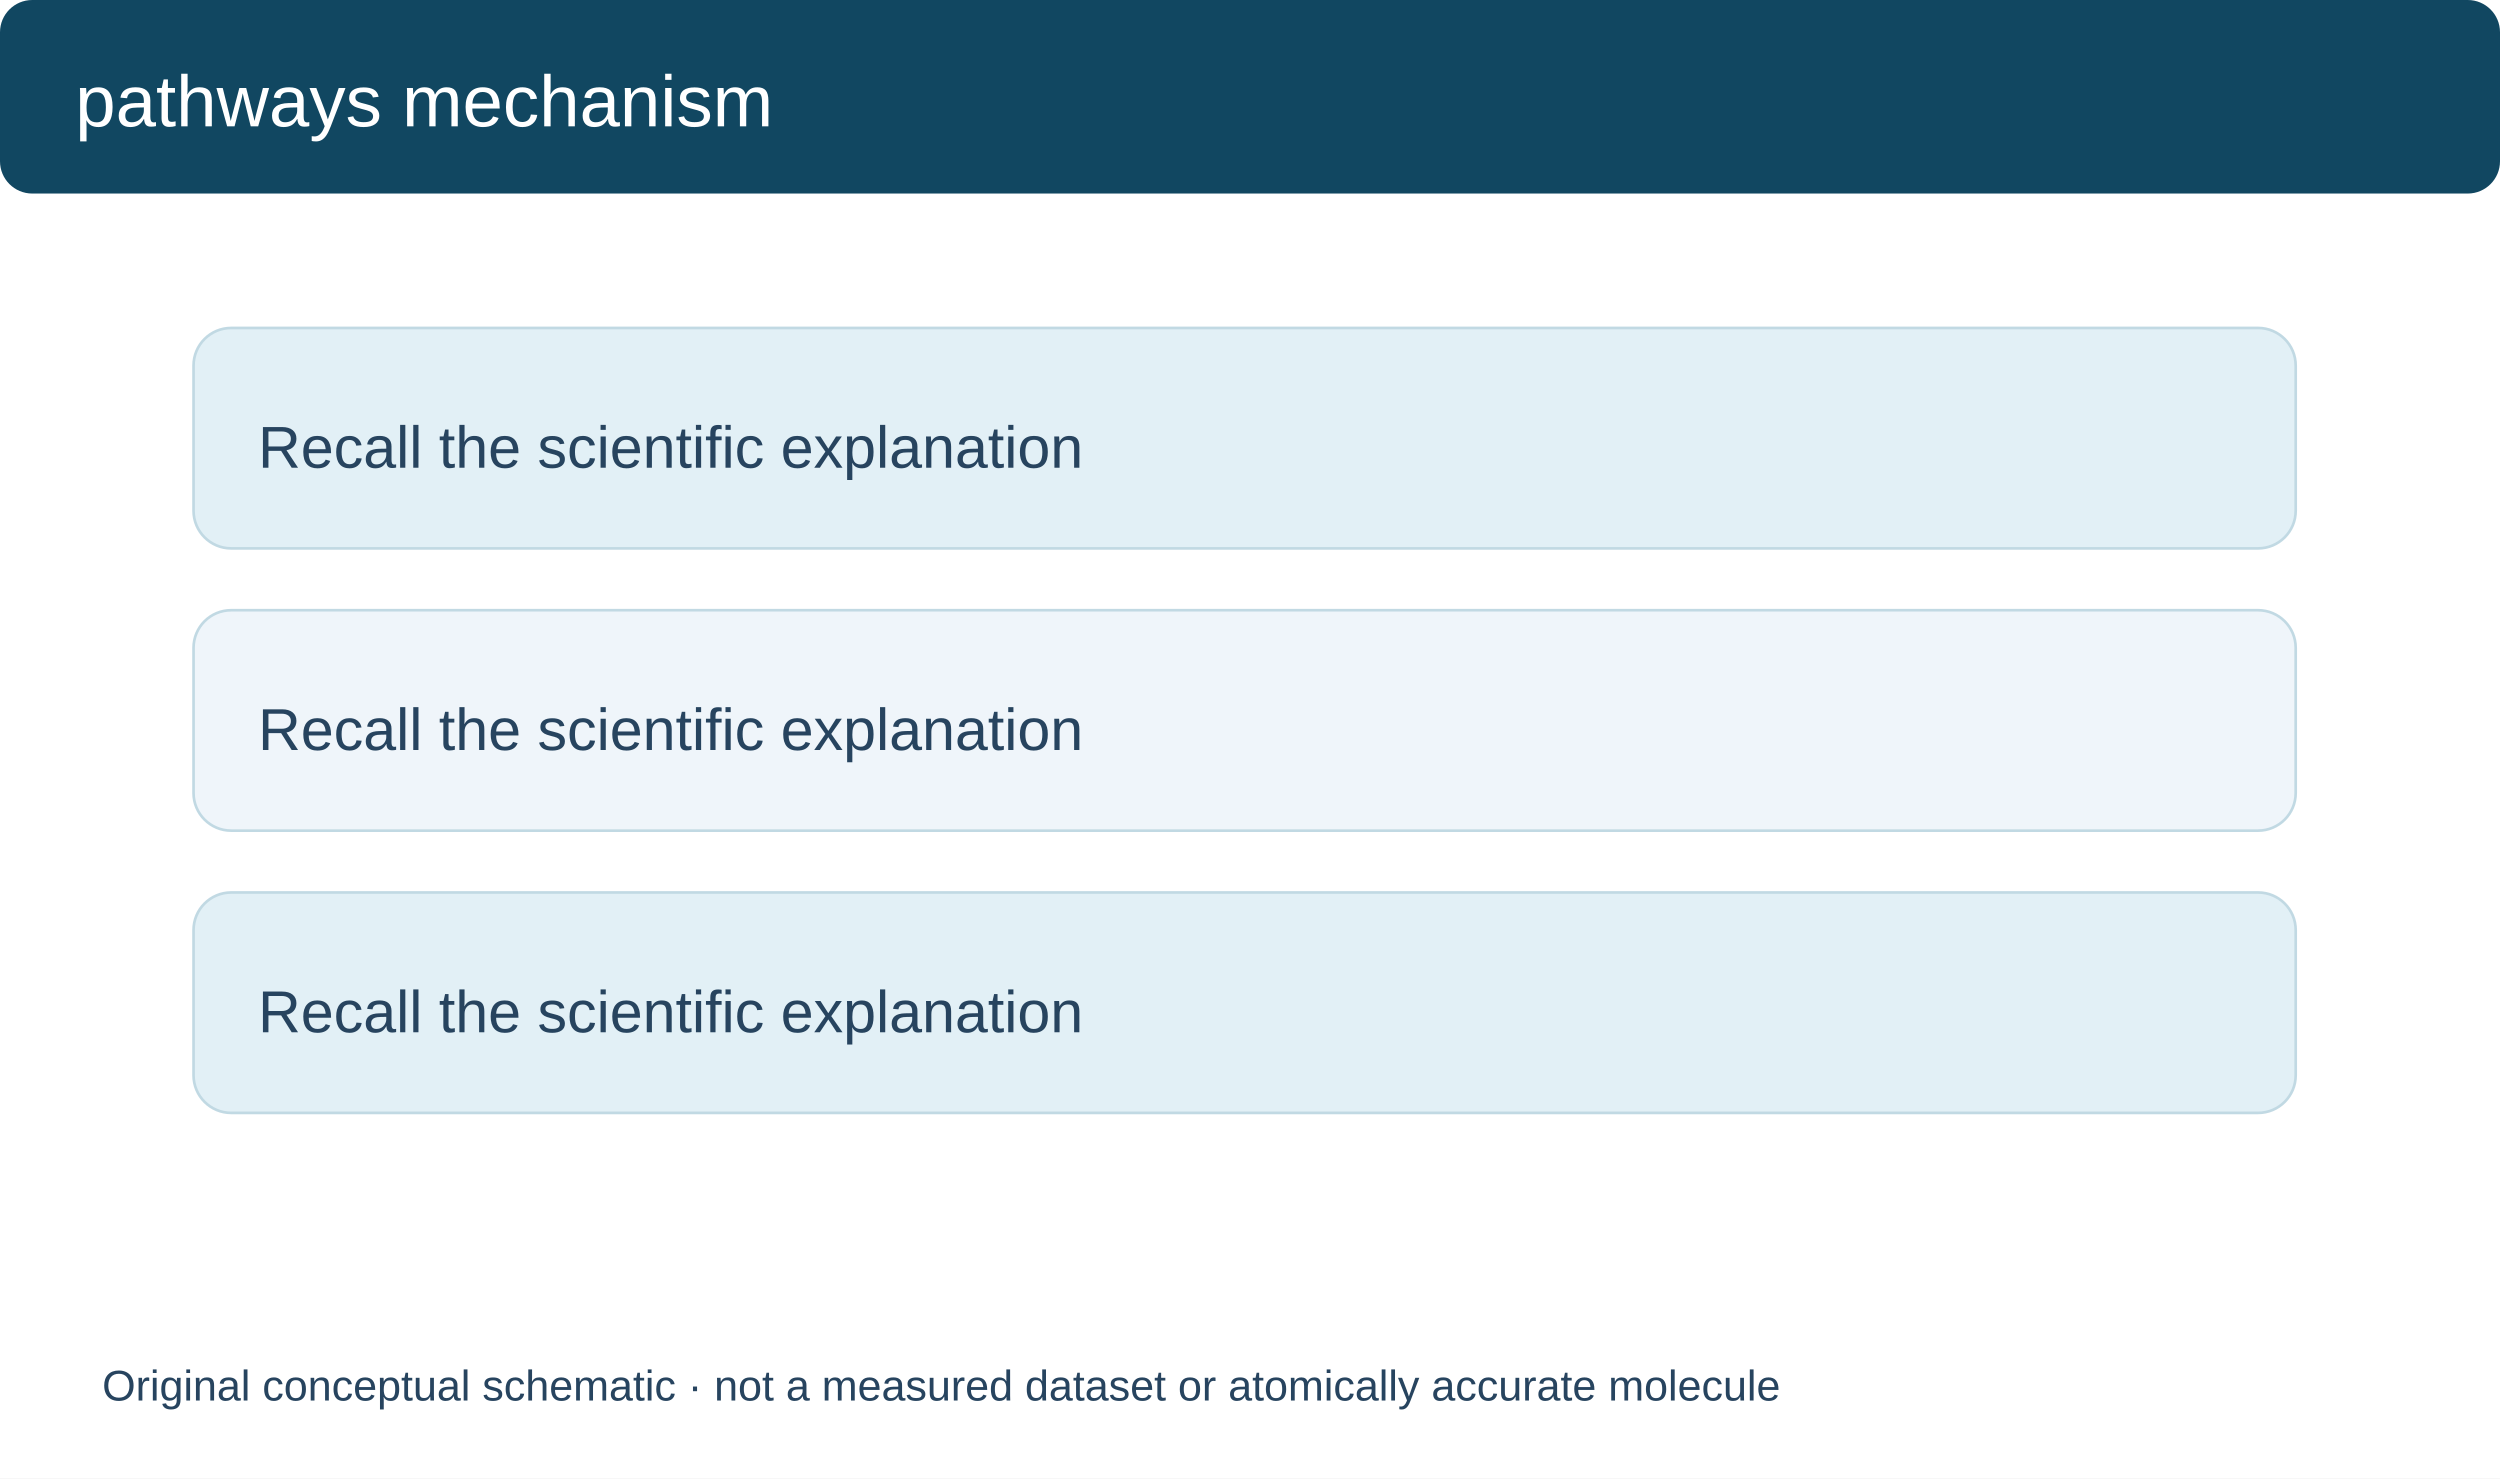
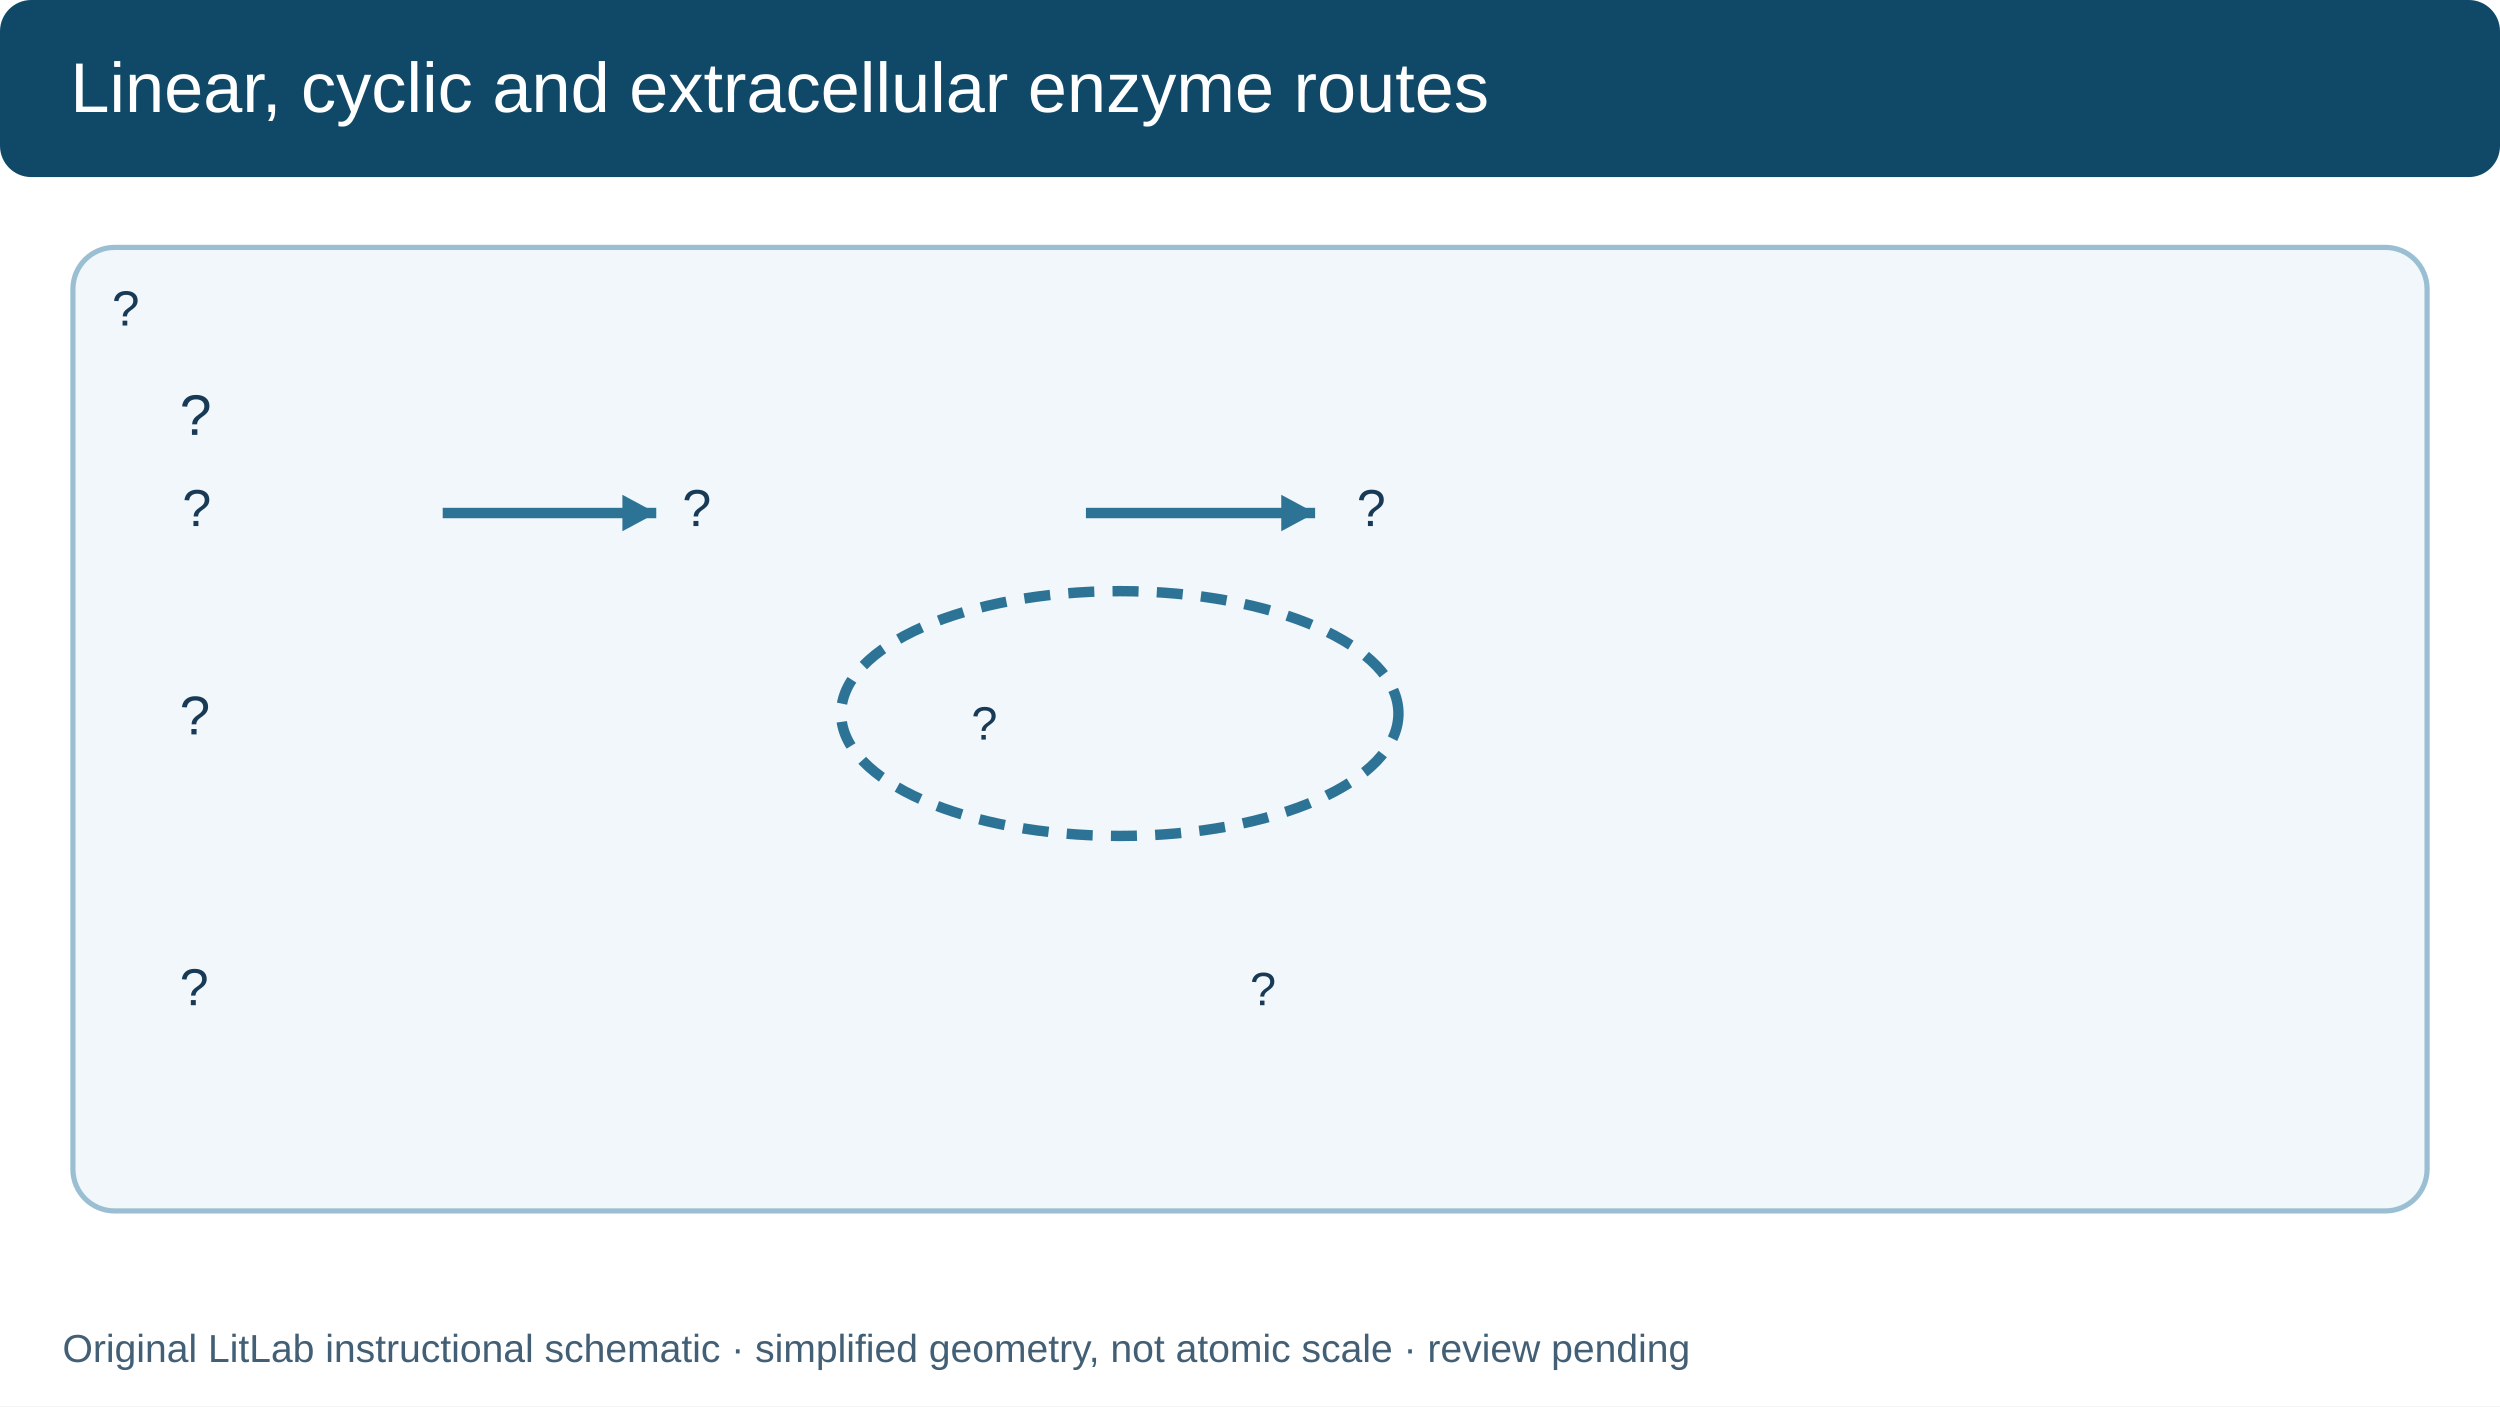
- <svg xmlns="http://www.w3.org/2000/svg" viewBox="0 0 930 550" role="img">
-   <rect width="930" height="550" fill="#fff" />
-   <rect width="930" height="72" rx="12" fill="#114761" />
-   <text x="28" y="47" fill="#fff" font-size="27" font-family="Arial,sans-serif">pathways mechanism</text>
-   <rect x="72" y="122" width="782" height="82" rx="14" fill="#e2f0f6" stroke="#c1d9e3" />
-   <text x="96" y="174" fill="#27445f" font-size="22" font-family="Arial,sans-serif">Recall the scientific explanation</text>
-   <rect x="72" y="227" width="782" height="82" rx="14" fill="#eff5fa" stroke="#c1d9e3" />
-   <text x="96" y="279" fill="#27445f" font-size="22" font-family="Arial,sans-serif">Recall the scientific explanation</text>
-   <rect x="72" y="332" width="782" height="82" rx="14" fill="#e2f0f6" stroke="#c1d9e3" />
-   <text x="96" y="384" fill="#27445f" font-size="22" font-family="Arial,sans-serif">Recall the scientific explanation</text>
-   <text x="38" y="521" fill="#27445f" font-size="16" font-family="Arial,sans-serif">Original conceptual schematic · not a measured dataset or atomically accurate molecule</text>
+ <svg xmlns="http://www.w3.org/2000/svg" role="img" viewBox="0 0 960 540">
+   <rect width="960" height="540" fill="#fff" />
+   <rect width="960" height="68" rx="12" fill="#104968" />
+   <text x="27" y="43" font-family="Arial,sans-serif" font-size="27" fill="#fff">Linear, cyclic and extracellular enzyme routes</text>
+   <rect x="28" y="95" width="904" height="370" rx="16" fill="#f1f7fa" stroke="#9bbfd2" stroke-width="2" />
+   <text x="43" y="125" font-family="Arial,sans-serif" font-size="19" fill="#183a56">?</text>
+   <text x="69" y="167" font-family="Arial,sans-serif" font-size="22" fill="#183a56">?</text>
+   <text x="70" y="202" font-family="Arial,sans-serif" font-size="20" fill="#183a56">?</text>
+   <line x1="170" y1="197" x2="252" y2="197" stroke="#2d7396" stroke-width="4" />
+   <polygon points="252,197 239,190 239,204" fill="#2d7396" />
+   <text x="262" y="202" font-family="Arial,sans-serif" font-size="20" fill="#183a56">?</text>
+   <line x1="417" y1="197" x2="505" y2="197" stroke="#2d7396" stroke-width="4" />
+   <polygon points="505,197 492,190 492,204" fill="#2d7396" />
+   <text x="521" y="202" font-family="Arial,sans-serif" font-size="20" fill="#183a56">?</text>
+   <text x="69" y="282" font-family="Arial,sans-serif" font-size="21" fill="#183a56">?</text>
+   <ellipse cx="430" cy="274" rx="107" ry="47" fill="none" stroke="#2d7396" stroke-width="4" stroke-dasharray="10 7" />
+   <text x="373" y="284" font-family="Arial,sans-serif" font-size="18" fill="#183a56">?</text>
+   <text x="69" y="386" font-family="Arial,sans-serif" font-size="20" fill="#183a56">?</text>
+   <text x="480" y="386" font-family="Arial,sans-serif" font-size="18" fill="#183a56">?</text>
+   <text x="24" y="523" font-family="Arial,sans-serif" font-size="15" fill="#425f75">Original LitLab instructional schematic · simplified geometry, not atomic scale · review pending</text>
</svg>
